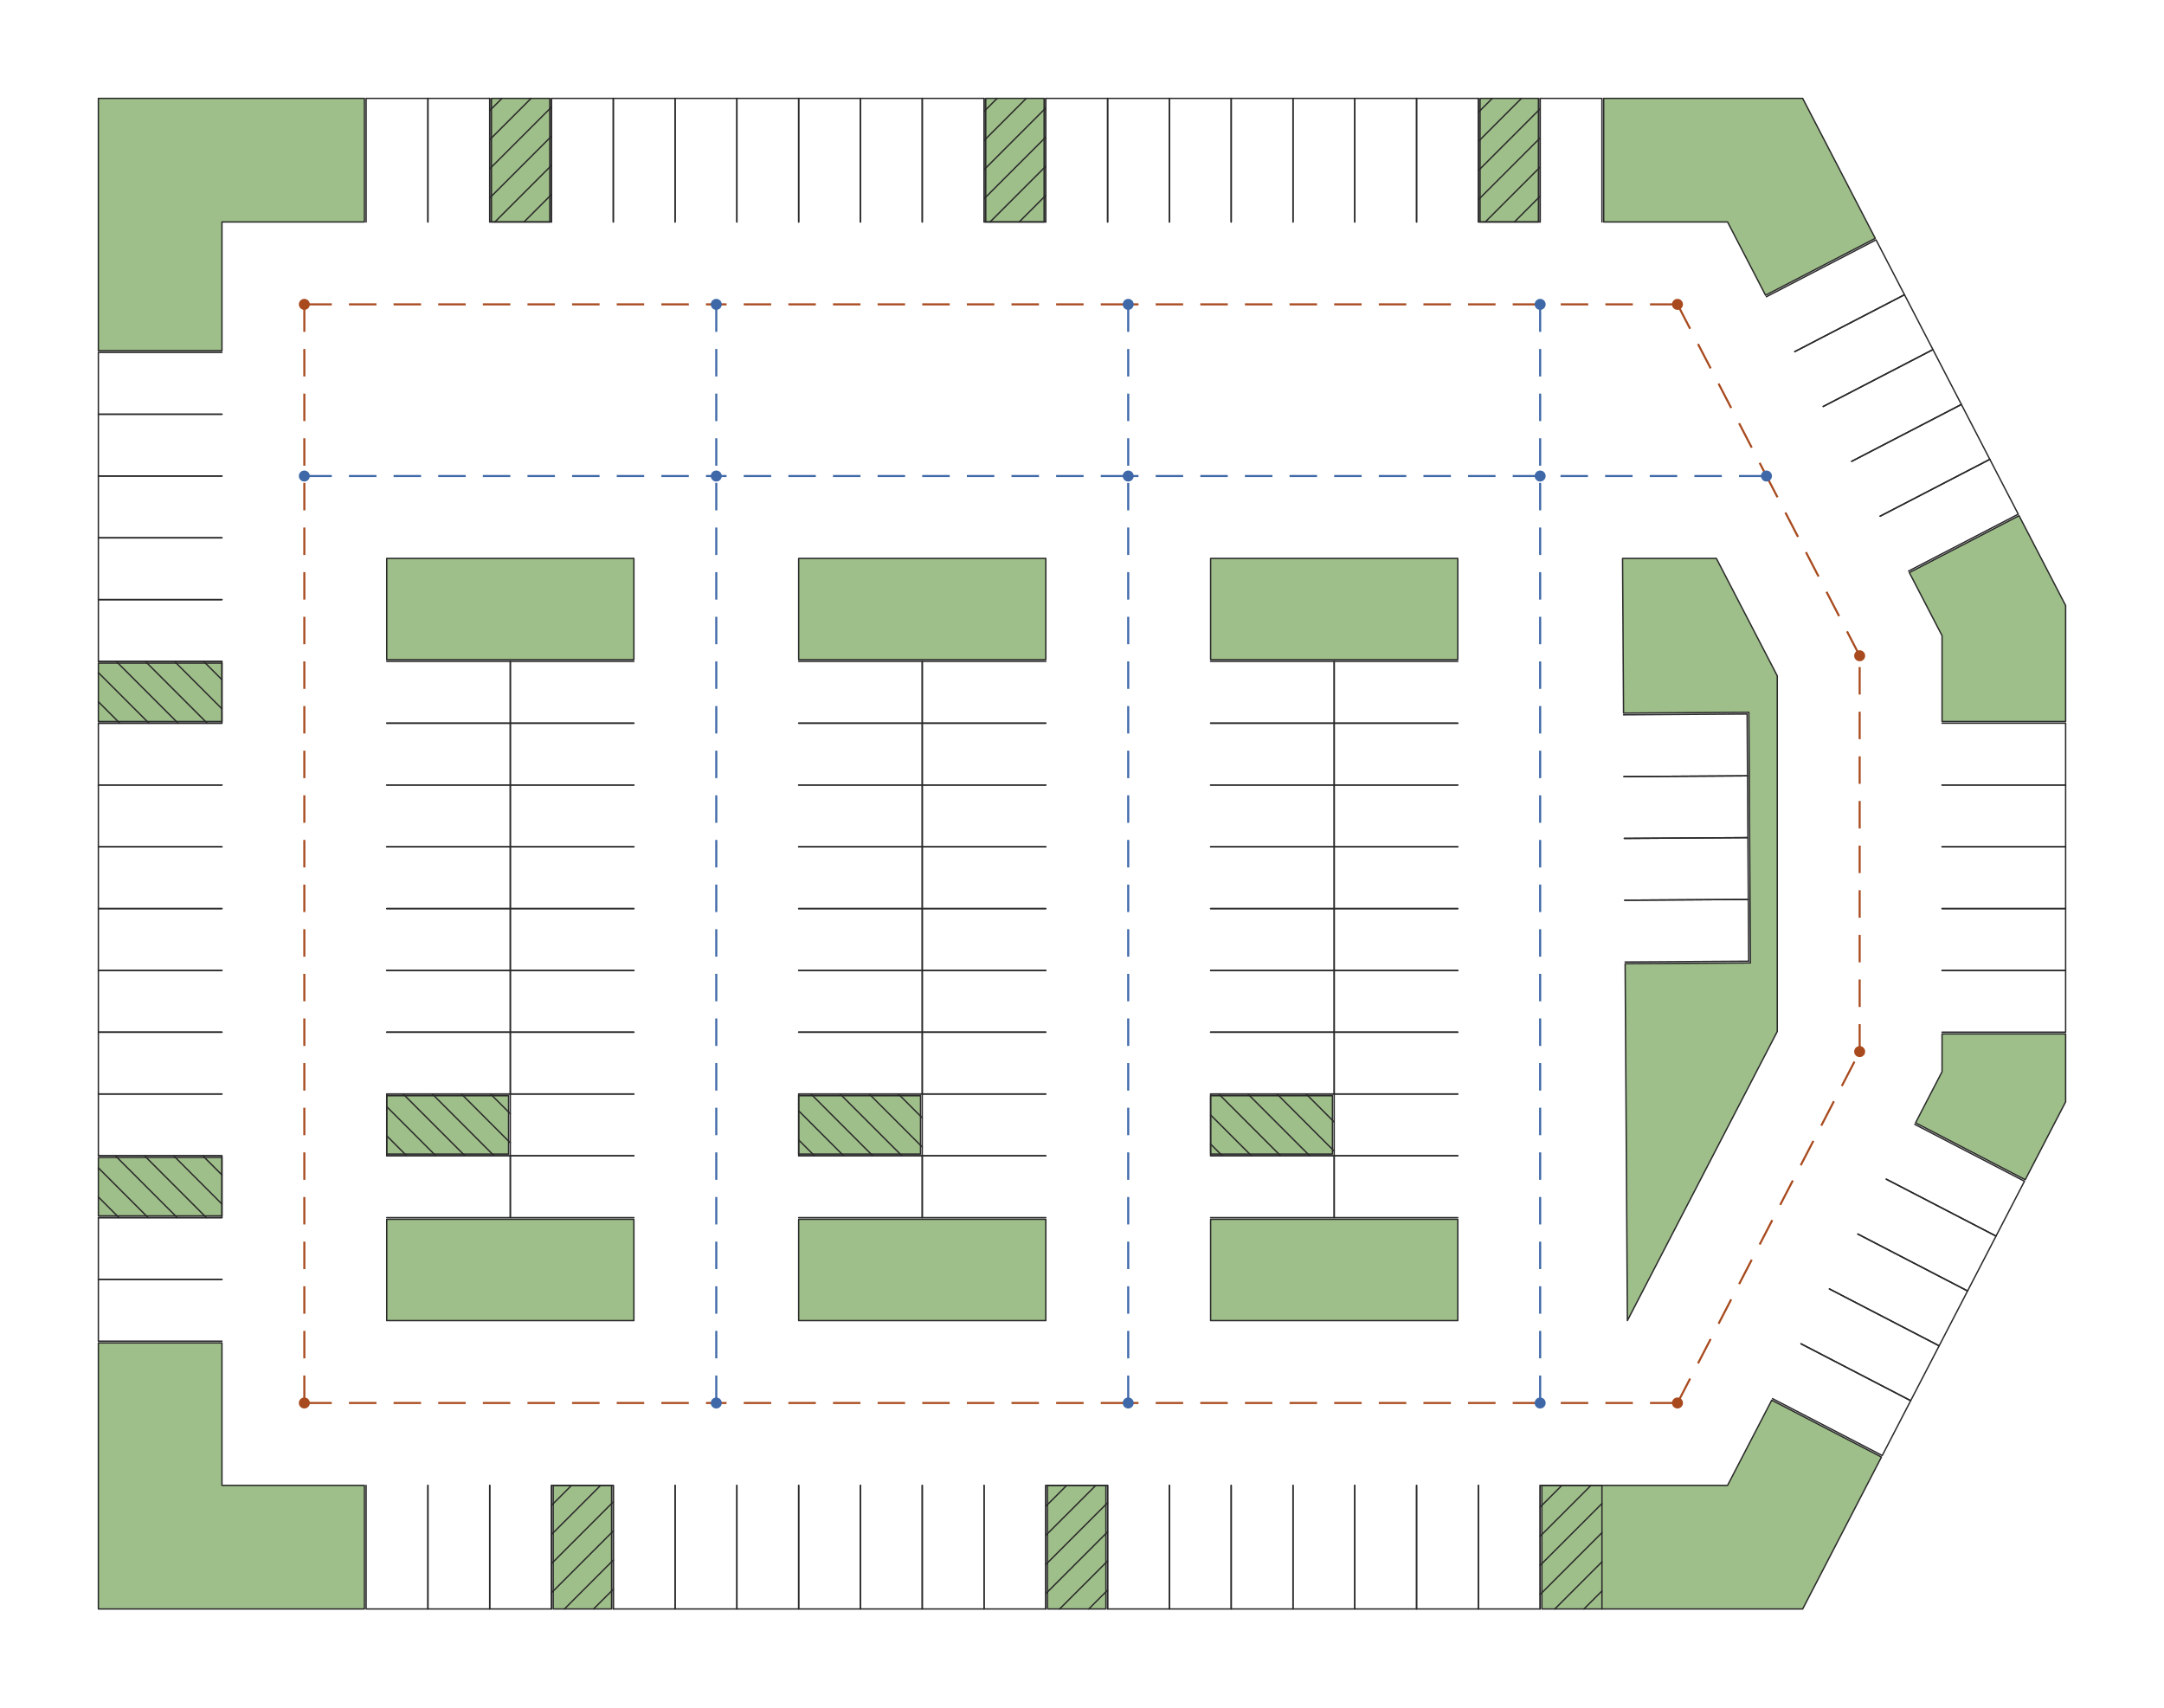
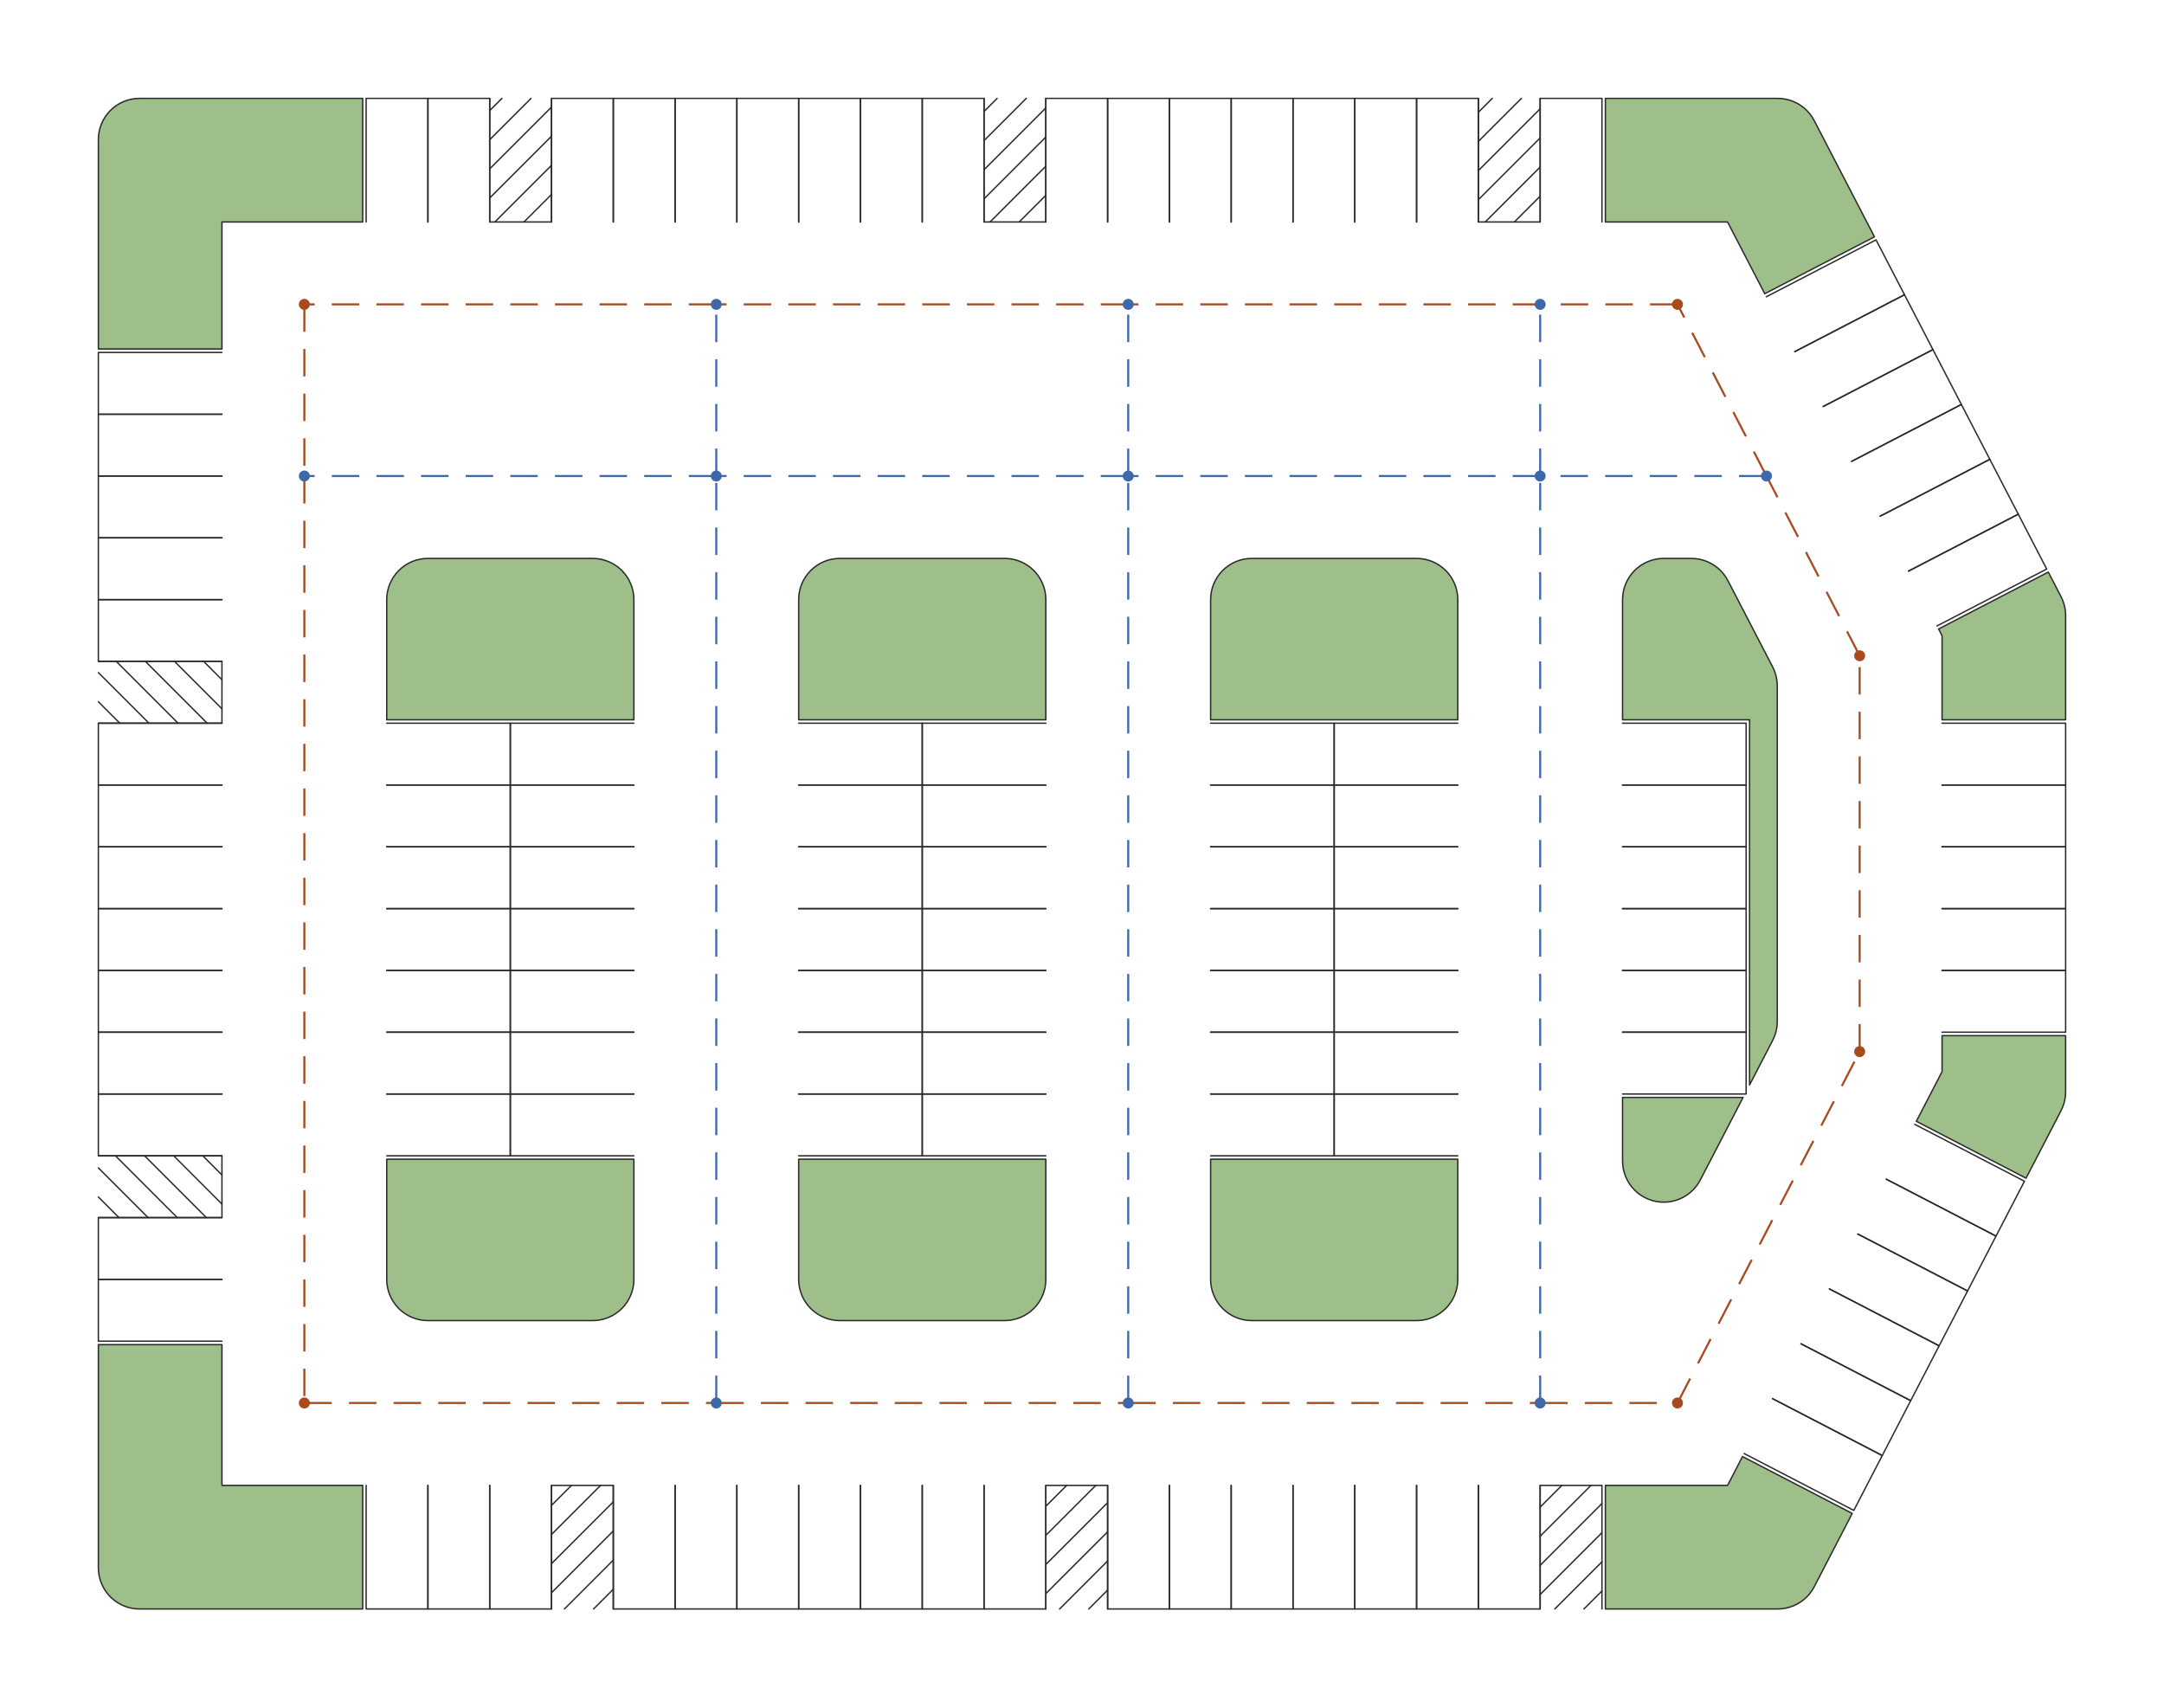
<svg xmlns="http://www.w3.org/2000/svg" width="630.380" height="497.307" viewBox="-44.327 -44.327 315.190 248.654" preserveAspectRatio="xMidYMid meet">
  <style>polygon,polyline,line,path{vector-effect:non-scaling-stroke}</style>
+   <defs>
+     <marker id="arrow-i" viewBox="0 0 10 10" refX="10" refY="5" markerWidth="6" markerHeight="6" orient="auto-start-reverse">
+       <path d="M0 0L10 5L0 10z" fill="#3e68a8" />
+     </marker>
+     <marker id="arrow-p" viewBox="0 0 10 10" refX="10" refY="5" markerWidth="6" markerHeight="6" orient="auto-start-reverse">
+       <path d="M0 0L10 5L0 10z" fill="#a84a1e" />
+     </marker>
+   </defs>
  <g transform="translate(0,160) scale(1,-1)">
    <g id="islands" fill="#9fbf8a" fill-rule="evenodd" stroke="none">
-       <path d="M8.750 -30 L8.750 -12 L-12 -12 L-12 8.750 L-30 8.750 L-30 -30 Z" />
-       <path d="M-12 27.250 L-12 35.750 L-30 35.750 L-30 27.250 Z" />
-       <path d="M-12 99.250 L-12 107.750 L-30 107.750 L-30 99.250 Z" />
-       <path d="M-12 153.250 L-12 172 L8.750 172 L8.750 190 L-30 190 L-30 153.250 Z" />
-       <path d="M35.750 172 L35.750 190 L27.250 190 L27.250 172 Z" />
-       <path d="M44.750 -30 L44.750 -12 L36.250 -12 L36.250 -30 Z" />
-       <path d="M107.750 172 L107.750 190 L99.250 190 L99.250 172 Z" />
-       <path d="M116.750 -30 L116.750 -12 L108.250 -12 L108.250 -30 Z" />
-       <path d="M179.750 172 L179.750 190 L171.250 190 L171.250 172 Z" />
-       <path d="M218.237 -30 L229.710 -7.875 L213.730 0.411 L207.295 -12 L180.250 -12 L180.250 -30 Z" />
-       <path d="M207.295 172 L212.828 161.329 L228.808 169.615 L218.237 190 L189.250 190 L189.250 172 Z" />
-       <path d="M238.536 111.750 L238.536 99.250 L256.536 99.250 L256.536 116.139 L249.752 129.222 L233.773 120.936 Z" />
-       <path d="M250.655 32.518 L256.536 43.861 L256.536 53.750 L238.536 53.750 L238.536 48.250 L234.675 40.803 Z" />
-       <path d="M48 12 L48 26.750 L12 26.750 L12 12 Z" />
-       <path d="M29.750 36.250 L29.750 44.750 L12 44.750 L12 36.250 Z" />
-       <path d="M48 108.250 L48 123 L12 123 L12 108.250 Z" />
-       <path d="M108 12 L108 26.750 L72 26.750 L72 12 Z" />
-       <path d="M89.750 36.250 L89.750 44.750 L72 44.750 L72 36.250 Z" />
-       <path d="M108 108.250 L108 123 L72 123 L72 108.250 Z" />
-       <path d="M168 12 L168 26.750 L132 26.750 L132 12 Z" />
-       <path d="M149.750 36.250 L149.750 44.750 L132 44.750 L132 36.250 Z" />
-       <path d="M168 108.250 L168 123 L132 123 L132 108.250 Z" />
-       <path d="M192.143 100.472 L210.393 100.588 L210.453 91.089 L210.453 91.089 L210.507 82.589 L210.507 82.589 L210.567 73.089 L210.567 73.089 L210.625 64.089 L192.375 63.973 L192.705 12 L214.536 54.103 L214.536 105.897 L205.668 123 L192 123 Z" />
+       <path d="M-30 8.500 L-30 -24 L-29.971 -24.588 L-29.885 -25.171 L-29.742 -25.742 L-29.543 -26.296 L-29.292 -26.828 L-28.989 -27.333 L-28.638 -27.806 L-28.243 -28.243 L-27.806 -28.638 L-27.333 -28.989 L-26.828 -29.292 L-26.296 -29.543 L-25.742 -29.742 L-25.171 -29.885 L-24.588 -29.971 L-24 -30 L8.500 -30 L8.500 -12 L-11.853 -12 L-11.993 -11.993 L-12 -11.853 L-12 8.500 Z" />
+       <path d="M-30 184 L-30 153.500 L-12 153.500 L-12 171.853 L-11.993 171.993 L-11.853 172 L8.500 172 L8.500 190 L-24 190 L-24.588 189.971 L-25.171 189.885 L-25.742 189.742 L-26.296 189.543 L-26.828 189.292 L-27.333 188.989 L-27.806 188.638 L-28.243 188.243 L-28.638 187.806 L-28.989 187.333 L-29.292 186.828 L-29.543 186.296 L-29.742 185.742 L-29.885 185.171 L-29.971 184.588 Z" />
+       <path d="M189.500 -12 L189.500 -30 L214.590 -30 L215.185 -29.970 L215.774 -29.882 L216.351 -29.736 L216.911 -29.533 L217.448 -29.275 L217.957 -28.966 L218.433 -28.608 L218.871 -28.204 L219.267 -27.759 L219.616 -27.276 L219.916 -26.762 L225.452 -16.087 L209.472 -7.801 L207.364 -11.868 L207.291 -11.993 L207.146 -12 Z" />
+       <path d="M189.500 190 L189.500 172 L207.146 172 L207.291 171.993 L207.364 171.868 L210.653 165.524 L212.713 161.551 L228.693 169.837 L219.916 186.762 L219.616 187.276 L219.267 187.759 L218.871 188.204 L218.433 188.608 L217.957 188.966 L217.448 189.275 L216.911 189.533 L216.351 189.736 L215.774 189.882 L215.185 189.970 L214.590 190 Z" />
+       <path d="M237.189 45.652 L234.790 41.025 L250.770 32.740 L255.863 42.562 L256.102 43.084 L256.291 43.625 L256.427 44.183 L256.509 44.751 L256.536 45.324 L256.536 53.500 L238.536 53.500 L238.536 48.394 L238.530 48.252 L238.470 48.123 Z" />
+       <path d="M254.010 121.011 L238.031 112.725 L238.470 111.877 L238.530 111.748 L238.536 111.606 L238.536 99.500 L256.536 99.500 L256.536 114.676 L256.509 115.249 L256.427 115.817 L256.291 116.375 L256.102 116.916 L255.863 117.438 Z" />
+       <path d="M12 35.500 L12 18 L12.029 17.412 L12.115 16.829 L12.258 16.258 L12.457 15.704 L12.708 15.172 L13.011 14.667 L13.362 14.194 L13.757 13.757 L14.194 13.362 L14.667 13.011 L15.172 12.708 L15.704 12.457 L16.258 12.258 L16.829 12.115 L17.412 12.029 L18 12 L42 12 L42.588 12.029 L43.171 12.115 L43.742 12.258 L44.296 12.457 L44.828 12.708 L45.333 13.011 L45.806 13.362 L46.243 13.757 L46.638 14.194 L46.989 14.667 L47.292 15.172 L47.543 15.704 L47.742 16.258 L47.885 16.829 L47.971 17.412 L48 18 L48 35.500 Z" />
+       <path d="M12 117 L12 99.500 L48 99.500 L48 117 L47.971 117.588 L47.885 118.171 L47.742 118.742 L47.543 119.296 L47.292 119.828 L46.989 120.333 L46.638 120.806 L46.243 121.243 L45.806 121.638 L45.333 121.989 L44.828 122.292 L44.296 122.543 L43.742 122.742 L43.171 122.885 L42.588 122.971 L42 123 L18 123 L17.412 122.971 L16.829 122.885 L16.258 122.742 L15.704 122.543 L15.172 122.292 L14.667 121.989 L14.194 121.638 L13.757 121.243 L13.362 120.806 L13.011 120.333 L12.708 119.828 L12.457 119.296 L12.258 118.742 L12.115 118.171 L12.029 117.588 Z" />
+       <path d="M72 35.500 L72 18 L72.029 17.412 L72.115 16.829 L72.258 16.258 L72.457 15.704 L72.708 15.172 L73.011 14.667 L73.362 14.194 L73.757 13.757 L74.194 13.362 L74.667 13.011 L75.172 12.708 L75.704 12.457 L76.258 12.258 L76.829 12.115 L77.412 12.029 L78 12 L102 12 L102.588 12.029 L103.171 12.115 L103.742 12.258 L104.296 12.457 L104.828 12.708 L105.333 13.011 L105.806 13.362 L106.243 13.757 L106.638 14.194 L106.989 14.667 L107.292 15.172 L107.543 15.704 L107.742 16.258 L107.885 16.829 L107.971 17.412 L108 18 L108 35.500 Z" />
+       <path d="M72 117 L72 99.500 L108 99.500 L108 117 L107.971 117.588 L107.885 118.171 L107.742 118.742 L107.543 119.296 L107.292 119.828 L106.989 120.333 L106.638 120.806 L106.243 121.243 L105.806 121.638 L105.333 121.989 L104.828 122.292 L104.296 122.543 L103.742 122.742 L103.171 122.885 L102.588 122.971 L102 123 L78 123 L77.412 122.971 L76.829 122.885 L76.258 122.742 L75.704 122.543 L75.172 122.292 L74.667 121.989 L74.194 121.638 L73.757 121.243 L73.362 120.806 L73.011 120.333 L72.708 119.828 L72.457 119.296 L72.258 118.742 L72.115 118.171 L72.029 117.588 Z" />
+       <path d="M132 35.500 L132 18 L132.029 17.412 L132.115 16.829 L132.258 16.258 L132.457 15.704 L132.708 15.172 L133.011 14.667 L133.362 14.194 L133.757 13.757 L134.194 13.362 L134.667 13.011 L135.172 12.708 L135.704 12.457 L136.258 12.258 L136.829 12.115 L137.412 12.029 L138 12 L162 12 L162.588 12.029 L163.171 12.115 L163.742 12.258 L164.296 12.457 L164.828 12.708 L165.333 13.011 L165.806 13.362 L166.243 13.757 L166.638 14.194 L166.989 14.667 L167.292 15.172 L167.543 15.704 L167.742 16.258 L167.885 16.829 L167.971 17.412 L168 18 L168 35.500 Z" />
+       <path d="M132 117 L132 99.500 L168 99.500 L168 117 L167.971 117.588 L167.885 118.171 L167.742 118.742 L167.543 119.296 L167.292 119.828 L166.989 120.333 L166.638 120.806 L166.243 121.243 L165.806 121.638 L165.333 121.989 L164.828 122.292 L164.296 122.543 L163.742 122.742 L163.171 122.885 L162.588 122.971 L162 123 L138 123 L137.412 122.971 L136.829 122.885 L136.258 122.742 L135.704 122.543 L135.172 122.292 L134.667 121.989 L134.194 121.638 L133.757 121.243 L133.362 120.806 L133.011 120.333 L132.708 119.828 L132.457 119.296 L132.258 118.742 L132.115 118.171 L132.029 117.588 Z" />
+       <path d="M192 44.500 L192 35.246 L192.029 34.655 L192.116 34.070 L192.261 33.496 L192.461 32.939 L192.715 32.405 L193.020 31.898 L193.374 31.424 L193.773 30.987 L194.213 30.592 L194.690 30.242 L195.199 29.940 L195.735 29.690 L196.293 29.494 L196.868 29.354 L197.453 29.271 L198.044 29.246 L198.635 29.279 L199.220 29.371 L199.792 29.520 L200.347 29.724 L200.880 29.982 L201.384 30.291 L201.856 30.649 L202.290 31.051 L202.682 31.493 L203.029 31.973 L203.327 32.484 L209.557 44.500 Z" />
+       <path d="M192 117 L192 99.500 L210.500 99.500 L210.500 46.318 L213.863 52.804 L214.102 53.325 L214.291 53.867 L214.427 54.425 L214.509 54.992 L214.536 55.566 L214.536 104.434 L214.509 105.008 L214.427 105.575 L214.291 106.133 L214.102 106.675 L213.863 107.196 L207.347 119.762 L207.047 120.276 L206.698 120.759 L206.302 121.204 L205.864 121.608 L205.388 121.966 L204.879 122.275 L204.342 122.533 L203.782 122.736 L203.205 122.882 L202.616 122.970 L202.021 123 L198 123 L197.412 122.971 L196.829 122.885 L196.258 122.742 L195.704 122.543 L195.172 122.292 L194.667 121.989 L194.194 121.638 L193.757 121.243 L193.362 120.806 L193.011 120.333 L192.708 119.828 L192.457 119.296 L192.258 118.742 L192.115 118.171 L192.029 117.588 Z" />
    </g>
    <g id="stalls" stroke="none">
</g>
    <g id="paint" fill="none" stroke="#2a2a2a" stroke-width="0.4" stroke-linecap="round" stroke-linejoin="round">
+       <polyline points="189,172 189,190 180,190 180,172" />
+       <polyline points="171,190 171,172 180,172 180,190" />
+       <polyline points="171,172 171,190 162,190 162,172" />
+       <polyline points="162,172 162,190 153,190 153,172" />
+       <polyline points="153,172 153,190 144,190 144,172" />
+       <polyline points="144,172 144,190 135,190 135,172" />
+       <polyline points="135,172 135,190 126,190 126,172" />
+       <polyline points="126,172 126,190 117,190 117,172" />
+       <polyline points="117,172 117,190 108,190 108,172" />
+       <polyline points="99,190 99,172 108,172 108,190" />
+       <polyline points="99,172 99,190 90,190 90,172" />
+       <polyline points="90,172 90,190 81,190 81,172" />
+       <polyline points="81,172 81,190 72,190 72,172" />
+       <polyline points="72,172 72,190 63,190 63,172" />
+       <polyline points="63,172 63,190 54,190 54,172" />
+       <polyline points="54,172 54,190 45,190 45,172" />
+       <polyline points="45,172 45,190 36,190 36,172" />
+       <polyline points="27,190 27,172 36,172 36,190" />
+       <polyline points="27,172 27,190 18,190 18,172" />
+       <polyline points="18,172 18,190 9,190 9,172" />
      <polyline points="9,-12 9,-30 18,-30 18,-12" />
      <polyline points="18,-12 18,-30 27,-30 27,-12" />
      <polyline points="27,-12 27,-30 36,-30 36,-12" />
      <polyline points="45,-30 45,-12 36,-12 36,-30" />
      <polyline points="45,-12 45,-30 54,-30 54,-12" />
      <polyline points="54,-12 54,-30 63,-30 63,-12" />
      <polyline points="63,-12 63,-30 72,-30 72,-12" />
      <polyline points="72,-12 72,-30 81,-30 81,-12" />
      <polyline points="81,-12 81,-30 90,-30 90,-12" />
      <polyline points="90,-12 90,-30 99,-30 99,-12" />
      <polyline points="99,-12 99,-30 108,-30 108,-12" />
      <polyline points="117,-30 117,-12 108,-12 108,-30" />
      <polyline points="117,-12 117,-30 126,-30 126,-12" />
      <polyline points="126,-12 126,-30 135,-30 135,-12" />
      <polyline points="135,-12 135,-30 144,-30 144,-12" />
      <polyline points="144,-12 144,-30 153,-30 153,-12" />
      <polyline points="153,-12 153,-30 162,-30 162,-12" />
      <polyline points="162,-12 162,-30 171,-30 171,-12" />
      <polyline points="171,-12 171,-30 180,-30 180,-12" />
      <polyline points="189,-30 189,-12 180,-12 180,-30" />
-       <polyline points="189,172 189,190 180,190 180,172" />
-       <polyline points="171,190 171,172 180,172 180,190" />
-       <polyline points="171,172 171,190 162,190 162,172" />
-       <polyline points="162,172 162,190 153,190 153,172" />
-       <polyline points="153,172 153,190 144,190 144,172" />
-       <polyline points="144,172 144,190 135,190 135,172" />
-       <polyline points="135,172 135,190 126,190 126,172" />
-       <polyline points="126,172 126,190 117,190 117,172" />
-       <polyline points="117,172 117,190 108,190 108,172" />
-       <polyline points="99,190 99,172 108,172 108,190" />
-       <polyline points="99,172 99,190 90,190 90,172" />
-       <polyline points="90,172 90,190 81,190 81,172" />
-       <polyline points="81,172 81,190 72,190 72,172" />
-       <polyline points="72,172 72,190 63,190 63,172" />
-       <polyline points="63,172 63,190 54,190 54,172" />
-       <polyline points="54,172 54,190 45,190 45,172" />
-       <polyline points="45,172 45,190 36,190 36,172" />
-       <polyline points="27,190 27,172 36,172 36,190" />
-       <polyline points="27,172 27,190 18,190 18,172" />
-       <polyline points="18,172 18,190 9,190 9,172" />
      <polyline points="-12,153 -30,153 -30,144 -12,144" />
      <polyline points="-12,144 -30,144 -30,135 -12,135" />
      <polyline points="-12,135 -30,135 -30,126 -12,126" />
      <polyline points="-12,126 -30,126 -30,117 -12,117" />
      <polyline points="-12,117 -30,117 -30,108 -12,108" />
      <polyline points="-30,99 -12,99 -12,108 -30,108" />
      <polyline points="-12,99 -30,99 -30,90 -12,90" />
      <polyline points="-12,90 -30,90 -30,81 -12,81" />
      <polyline points="-12,81 -30,81 -30,72 -12,72" />
      <polyline points="-12,72 -30,72 -30,63 -12,63" />
      <polyline points="-12,63 -30,63 -30,54 -12,54" />
      <polyline points="-12,54 -30,54 -30,45 -12,45" />
      <polyline points="-12,45 -30,45 -30,36 -12,36" />
      <polyline points="-30,27 -12,27 -12,36 -30,36" />
      <polyline points="-12,27 -30,27 -30,18 -12,18" />
      <polyline points="-12,18 -30,18 -30,9 -12,9" />
-       <polyline points="48,108 30,108 30,99 48,99" />
+       <polyline points="12,36 30,36 30,45 12,45" />
+       <polyline points="12,45 30,45 30,54 12,54" />
+       <polyline points="12,54 30,54 30,63 12,63" />
+       <polyline points="12,63 30,63 30,72 12,72" />
+       <polyline points="12,72 30,72 30,81 12,81" />
+       <polyline points="12,81 30,81 30,90 12,90" />
+       <polyline points="12,90 30,90 30,99 12,99" />
      <polyline points="48,99 30,99 30,90 48,90" />
      <polyline points="48,90 30,90 30,81 48,81" />
      <polyline points="48,81 30,81 30,72 48,72" />
      <polyline points="48,72 30,72 30,63 48,63" />
      <polyline points="48,63 30,63 30,54 48,54" />
      <polyline points="48,54 30,54 30,45 48,45" />
      <polyline points="48,45 30,45 30,36 48,36" />
-       <polyline points="48,36 30,36 30,27 48,27" />
-       <polyline points="12,27 30,27 30,36 12,36" />
-       <polyline points="30,45 12,45 12,36 30,36" />
-       <polyline points="12,45 30,45 30,54 12,54" />
-       <polyline points="12,54 30,54 30,63 12,63" />
-       <polyline points="12,63 30,63 30,72 12,72" />
-       <polyline points="12,72 30,72 30,81 12,81" />
-       <polyline points="12,81 30,81 30,90 12,90" />
-       <polyline points="12,90 30,90 30,99 12,99" />
-       <polyline points="12,99 30,99 30,108 12,108" />
-       <polyline points="108,108 90,108 90,99 108,99" />
+       <polyline points="72,36 90,36 90,45 72,45" />
+       <polyline points="72,45 90,45 90,54 72,54" />
+       <polyline points="72,54 90,54 90,63 72,63" />
+       <polyline points="72,63 90,63 90,72 72,72" />
+       <polyline points="72,72 90,72 90,81 72,81" />
+       <polyline points="72,81 90,81 90,90 72,90" />
+       <polyline points="72,90 90,90 90,99 72,99" />
      <polyline points="108,99 90,99 90,90 108,90" />
      <polyline points="108,90 90,90 90,81 108,81" />
      <polyline points="108,81 90,81 90,72 108,72" />
      <polyline points="108,72 90,72 90,63 108,63" />
      <polyline points="108,63 90,63 90,54 108,54" />
      <polyline points="108,54 90,54 90,45 108,45" />
      <polyline points="108,45 90,45 90,36 108,36" />
-       <polyline points="108,36 90,36 90,27 108,27" />
-       <polyline points="72,27 90,27 90,36 72,36" />
-       <polyline points="90,45 72,45 72,36 90,36" />
-       <polyline points="72,45 90,45 90,54 72,54" />
-       <polyline points="72,54 90,54 90,63 72,63" />
-       <polyline points="72,63 90,63 90,72 72,72" />
-       <polyline points="72,72 90,72 90,81 72,81" />
-       <polyline points="72,81 90,81 90,90 72,90" />
-       <polyline points="72,90 90,90 90,99 72,99" />
-       <polyline points="72,99 90,99 90,108 72,108" />
-       <polyline points="168,108 150,108 150,99 168,99" />
+       <polyline points="132,36 150,36 150,45 132,45" />
+       <polyline points="132,45 150,45 150,54 132,54" />
+       <polyline points="132,54 150,54 150,63 132,63" />
+       <polyline points="132,63 150,63 150,72 132,72" />
+       <polyline points="132,72 150,72 150,81 132,81" />
+       <polyline points="132,81 150,81 150,90 132,90" />
+       <polyline points="132,90 150,90 150,99 132,99" />
      <polyline points="168,99 150,99 150,90 168,90" />
      <polyline points="168,90 150,90 150,81 168,81" />
      <polyline points="168,81 150,81 150,72 168,72" />
      <polyline points="168,72 150,72 150,63 168,63" />
      <polyline points="168,63 150,63 150,54 168,54" />
      <polyline points="168,54 150,54 150,45 168,45" />
      <polyline points="168,45 150,45 150,36 168,36" />
-       <polyline points="168,36 150,36 150,27 168,27" />
-       <polyline points="132,27 150,27 150,36 132,36" />
-       <polyline points="150,45 132,45 132,36 150,36" />
-       <polyline points="132,45 150,45 150,54 132,54" />
-       <polyline points="132,54 150,54 150,63 132,63" />
-       <polyline points="132,63 150,63 150,72 132,72" />
-       <polyline points="132,72 150,72 150,81 132,81" />
-       <polyline points="132,81 150,81 150,90 132,90" />
-       <polyline points="132,90 150,90 150,99 132,99" />
-       <polyline points="132,99 150,99 150,108 132,108" />
+       <polyline points="192,45 210,45 210,54 192,54" />
+       <polyline points="192,54 210,54 210,63 192,63" />
+       <polyline points="192,63 210,63 210,72 192,72" />
+       <polyline points="192,72 210,72 210,81 192,81" />
+       <polyline points="192,81 210,81 210,90 192,90" />
+       <polyline points="192,90 210,90 210,99 192,99" />
+       <polyline points="209.702,-7.357 225.682,-15.643 229.825,-7.653 213.845,0.633" />
+       <polyline points="213.845,0.633 229.825,-7.653 233.968,0.337 217.988,8.622" />
+       <polyline points="217.988,8.622 233.968,0.337 238.111,8.326 222.131,16.612" />
+       <polyline points="222.131,16.612 238.111,8.326 242.254,16.316 226.274,24.602" />
+       <polyline points="226.274,24.602 242.254,16.316 246.397,24.306 230.417,32.592" />
+       <polyline points="230.417,32.592 246.397,24.306 250.540,32.296 234.560,40.581" />
+       <polyline points="237.801,113.169 253.780,121.455 249.637,129.444 233.658,121.158" />
+       <polyline points="233.658,121.158 249.637,129.444 245.494,137.434 229.515,129.148" />
+       <polyline points="229.515,129.148 245.494,137.434 241.351,145.424 225.372,137.138" />
+       <polyline points="225.372,137.138 241.351,145.424 237.209,153.414 221.229,145.128" />
+       <polyline points="221.229,145.128 237.209,153.414 233.066,161.403 217.086,153.117" />
+       <polyline points="217.086,153.117 233.066,161.403 228.923,169.393 212.943,161.107" />
      <polyline points="238.536,54 256.536,54 256.536,63 238.536,63" />
      <polyline points="238.536,63 256.536,63 256.536,72 238.536,72" />
      <polyline points="238.536,72 256.536,72 256.536,81 238.536,81" />
      <polyline points="238.536,81 256.536,81 256.536,90 238.536,90" />
      <polyline points="238.536,90 256.536,90 256.536,99 238.536,99" />
-       <polyline points="213.845,0.633 229.825,-7.653 233.968,0.337 217.988,8.622" />
-       <polyline points="217.988,8.622 233.968,0.337 238.111,8.326 222.131,16.612" />
-       <polyline points="222.131,16.612 238.111,8.326 242.254,16.316 226.274,24.602" />
-       <polyline points="226.274,24.602 242.254,16.316 246.397,24.306 230.417,32.592" />
-       <polyline points="230.417,32.592 246.397,24.306 250.540,32.296 234.560,40.581" />
-       <polyline points="233.658,121.158 249.637,129.444 245.494,137.434 229.515,129.148" />
-       <polyline points="229.515,129.148 245.494,137.434 241.351,145.424 225.372,137.138" />
-       <polyline points="225.372,137.138 241.351,145.424 237.209,153.414 221.229,145.128" />
-       <polyline points="221.229,145.128 237.209,153.414 233.066,161.403 217.086,153.117" />
-       <polyline points="217.086,153.117 233.066,161.403 228.923,169.393 212.943,161.107" />
-       <polyline points="192.373,64.223 210.373,64.338 210.316,73.337 192.316,73.223" />
-       <polyline points="192.316,73.223 210.316,73.337 210.259,82.337 192.259,82.223" />
-       <polyline points="192.259,82.223 210.259,82.337 210.201,91.337 192.202,91.223" />
-       <polyline points="192.202,91.223 210.201,91.337 210.144,100.337 192.145,100.222" />
+       <line x1="173.029" y1="190" x2="171" y2="187.971" />
+       <line x1="177.272" y1="190" x2="171" y2="183.728" />
+       <line x1="180" y1="188.485" x2="171" y2="179.485" />
+       <line x1="180" y1="184.243" x2="171" y2="175.243" />
+       <line x1="180" y1="180" x2="172" y2="172" />
+       <line x1="180" y1="175.757" x2="176.243" y2="172" />
+       <line x1="100.905" y1="190" x2="99" y2="188.095" />
+       <line x1="105.147" y1="190" x2="99" y2="183.853" />
+       <line x1="108" y1="188.610" x2="99" y2="179.610" />
+       <line x1="108" y1="184.368" x2="99" y2="175.368" />
+       <line x1="108" y1="180.125" x2="99.875" y2="172" />
+       <line x1="108" y1="175.882" x2="104.118" y2="172" />
+       <line x1="28.780" y1="190" x2="27" y2="188.220" />
+       <line x1="33.022" y1="190" x2="27" y2="183.978" />
+       <line x1="36" y1="188.735" x2="27" y2="179.735" />
+       <line x1="36" y1="184.492" x2="27" y2="175.492" />
+       <line x1="36" y1="180.250" x2="27.750" y2="172" />
+       <line x1="36" y1="176.007" x2="31.993" y2="172" />
      <line x1="42.125" y1="-30" x2="45" y2="-27.125" />
      <line x1="37.882" y1="-30" x2="45" y2="-22.882" />
      <line x1="36" y1="-27.640" x2="45" y2="-18.640" />
      <line x1="36" y1="-23.397" x2="45" y2="-14.397" />
      <line x1="36" y1="-19.154" x2="43.154" y2="-12" />
      <line x1="36" y1="-14.912" x2="38.912" y2="-12" />
      <line x1="114.250" y1="-30" x2="117" y2="-27.250" />
      <line x1="110.007" y1="-30" x2="117" y2="-23.007" />
      <line x1="108" y1="-27.765" x2="117" y2="-18.765" />
      <line x1="108" y1="-23.522" x2="117" y2="-14.522" />
      <line x1="108" y1="-19.279" x2="115.279" y2="-12" />
      <line x1="108" y1="-15.037" x2="111.037" y2="-12" />
      <line x1="186.375" y1="-30" x2="189" y2="-27.375" />
      <line x1="182.132" y1="-30" x2="189" y2="-23.132" />
      <line x1="180" y1="-27.889" x2="189" y2="-18.889" />
      <line x1="180" y1="-23.647" x2="189" y2="-14.647" />
      <line x1="180" y1="-19.404" x2="187.404" y2="-12" />
      <line x1="180" y1="-15.161" x2="183.161" y2="-12" />
-       <line x1="173.029" y1="190" x2="171" y2="187.971" />
-       <line x1="177.272" y1="190" x2="171" y2="183.728" />
-       <line x1="180" y1="188.485" x2="171" y2="179.485" />
-       <line x1="180" y1="184.243" x2="171" y2="175.243" />
-       <line x1="180" y1="180" x2="172" y2="172" />
-       <line x1="180" y1="175.757" x2="176.243" y2="172" />
-       <line x1="100.905" y1="190" x2="99" y2="188.095" />
-       <line x1="105.147" y1="190" x2="99" y2="183.853" />
-       <line x1="108" y1="188.610" x2="99" y2="179.610" />
-       <line x1="108" y1="184.368" x2="99" y2="175.368" />
-       <line x1="108" y1="180.125" x2="99.875" y2="172" />
-       <line x1="108" y1="175.882" x2="104.118" y2="172" />
-       <line x1="28.780" y1="190" x2="27" y2="188.220" />
-       <line x1="33.022" y1="190" x2="27" y2="183.978" />
-       <line x1="36" y1="188.735" x2="27" y2="179.735" />
-       <line x1="36" y1="184.492" x2="27" y2="175.492" />
-       <line x1="36" y1="180.250" x2="27.750" y2="172" />
-       <line x1="36" y1="176.007" x2="31.993" y2="172" />
      <line x1="-30" y1="102.125" x2="-26.875" y2="99" />
      <line x1="-30" y1="106.368" x2="-22.632" y2="99" />
      <line x1="-27.390" y1="108" x2="-18.390" y2="99" />
      <line x1="-23.147" y1="108" x2="-14.147" y2="99" />
      <line x1="-18.905" y1="108" x2="-12" y2="101.095" />
      <line x1="-14.662" y1="108" x2="-12" y2="105.338" />
      <line x1="-30" y1="30" x2="-27" y2="27" />
      <line x1="-30" y1="34.243" x2="-22.757" y2="27" />
      <line x1="-27.515" y1="36" x2="-18.515" y2="27" />
      <line x1="-23.272" y1="36" x2="-14.272" y2="27" />
      <line x1="-19.029" y1="36" x2="-12" y2="28.971" />
      <line x1="-14.787" y1="36" x2="-12" y2="33.213" />
-       <line x1="30" y1="42.125" x2="27.125" y2="45" />
-       <line x1="30" y1="37.882" x2="22.882" y2="45" />
-       <line x1="27.640" y1="36" x2="18.640" y2="45" />
-       <line x1="23.397" y1="36" x2="14.397" y2="45" />
-       <line x1="19.154" y1="36" x2="12" y2="43.154" />
-       <line x1="14.912" y1="36" x2="12" y2="38.912" />
-       <line x1="90" y1="41.522" x2="86.522" y2="45" />
-       <line x1="90" y1="37.279" x2="82.279" y2="45" />
-       <line x1="87.037" y1="36" x2="78.037" y2="45" />
-       <line x1="82.794" y1="36" x2="73.794" y2="45" />
-       <line x1="78.551" y1="36" x2="72" y2="42.551" />
-       <line x1="74.309" y1="36" x2="72" y2="38.309" />
-       <line x1="150" y1="40.919" x2="145.919" y2="45" />
-       <line x1="150" y1="36.676" x2="141.676" y2="45" />
-       <line x1="146.434" y1="36" x2="137.434" y2="45" />
-       <line x1="142.191" y1="36" x2="133.191" y2="45" />
-       <line x1="137.948" y1="36" x2="132" y2="41.948" />
-       <line x1="133.706" y1="36" x2="132" y2="37.706" />
-       <path d="M8.750 -30 L8.750 -12 L-12 -12 L-12 8.750 L-30 8.750 L-30 -30 Z" />
-       <path d="M-12 27.250 L-12 35.750 L-30 35.750 L-30 27.250 Z" />
-       <path d="M-12 99.250 L-12 107.750 L-30 107.750 L-30 99.250 Z" />
-       <path d="M-12 153.250 L-12 172 L8.750 172 L8.750 190 L-30 190 L-30 153.250 Z" />
-       <path d="M35.750 172 L35.750 190 L27.250 190 L27.250 172 Z" />
-       <path d="M44.750 -30 L44.750 -12 L36.250 -12 L36.250 -30 Z" />
-       <path d="M107.750 172 L107.750 190 L99.250 190 L99.250 172 Z" />
-       <path d="M116.750 -30 L116.750 -12 L108.250 -12 L108.250 -30 Z" />
-       <path d="M179.750 172 L179.750 190 L171.250 190 L171.250 172 Z" />
-       <path d="M218.237 -30 L229.710 -7.875 L213.730 0.411 L207.295 -12 L180.250 -12 L180.250 -30 Z" />
-       <path d="M207.295 172 L212.828 161.329 L228.808 169.615 L218.237 190 L189.250 190 L189.250 172 Z" />
-       <path d="M238.536 111.750 L238.536 99.250 L256.536 99.250 L256.536 116.139 L249.752 129.222 L233.773 120.936 Z" />
-       <path d="M250.655 32.518 L256.536 43.861 L256.536 53.750 L238.536 53.750 L238.536 48.250 L234.675 40.803 Z" />
-       <path d="M48 12 L48 26.750 L12 26.750 L12 12 Z" />
-       <path d="M29.750 36.250 L29.750 44.750 L12 44.750 L12 36.250 Z" />
-       <path d="M48 108.250 L48 123 L12 123 L12 108.250 Z" />
-       <path d="M108 12 L108 26.750 L72 26.750 L72 12 Z" />
-       <path d="M89.750 36.250 L89.750 44.750 L72 44.750 L72 36.250 Z" />
-       <path d="M108 108.250 L108 123 L72 123 L72 108.250 Z" />
-       <path d="M168 12 L168 26.750 L132 26.750 L132 12 Z" />
-       <path d="M149.750 36.250 L149.750 44.750 L132 44.750 L132 36.250 Z" />
-       <path d="M168 108.250 L168 123 L132 123 L132 108.250 Z" />
-       <path d="M192.143 100.472 L210.393 100.588 L210.453 91.089 L210.453 91.089 L210.507 82.589 L210.507 82.589 L210.567 73.089 L210.567 73.089 L210.625 64.089 L192.375 63.973 L192.705 12 L214.536 54.103 L214.536 105.897 L205.668 123 L192 123 Z" />
+       <path d="M-30 8.500 L-30 -24 L-29.971 -24.588 L-29.885 -25.171 L-29.742 -25.742 L-29.543 -26.296 L-29.292 -26.828 L-28.989 -27.333 L-28.638 -27.806 L-28.243 -28.243 L-27.806 -28.638 L-27.333 -28.989 L-26.828 -29.292 L-26.296 -29.543 L-25.742 -29.742 L-25.171 -29.885 L-24.588 -29.971 L-24 -30 L8.500 -30 L8.500 -12 L-11.853 -12 L-11.993 -11.993 L-12 -11.853 L-12 8.500 Z" />
+       <path d="M-30 184 L-30 153.500 L-12 153.500 L-12 171.853 L-11.993 171.993 L-11.853 172 L8.500 172 L8.500 190 L-24 190 L-24.588 189.971 L-25.171 189.885 L-25.742 189.742 L-26.296 189.543 L-26.828 189.292 L-27.333 188.989 L-27.806 188.638 L-28.243 188.243 L-28.638 187.806 L-28.989 187.333 L-29.292 186.828 L-29.543 186.296 L-29.742 185.742 L-29.885 185.171 L-29.971 184.588 Z" />
+       <path d="M189.500 -12 L189.500 -30 L214.590 -30 L215.185 -29.970 L215.774 -29.882 L216.351 -29.736 L216.911 -29.533 L217.448 -29.275 L217.957 -28.966 L218.433 -28.608 L218.871 -28.204 L219.267 -27.759 L219.616 -27.276 L219.916 -26.762 L225.452 -16.087 L209.472 -7.801 L207.364 -11.868 L207.291 -11.993 L207.146 -12 Z" />
+       <path d="M189.500 190 L189.500 172 L207.146 172 L207.291 171.993 L207.364 171.868 L210.653 165.524 L212.713 161.551 L228.693 169.837 L219.916 186.762 L219.616 187.276 L219.267 187.759 L218.871 188.204 L218.433 188.608 L217.957 188.966 L217.448 189.275 L216.911 189.533 L216.351 189.736 L215.774 189.882 L215.185 189.970 L214.590 190 Z" />
+       <path d="M237.189 45.652 L234.790 41.025 L250.770 32.740 L255.863 42.562 L256.102 43.084 L256.291 43.625 L256.427 44.183 L256.509 44.751 L256.536 45.324 L256.536 53.500 L238.536 53.500 L238.536 48.394 L238.530 48.252 L238.470 48.123 Z" />
+       <path d="M254.010 121.011 L238.031 112.725 L238.470 111.877 L238.530 111.748 L238.536 111.606 L238.536 99.500 L256.536 99.500 L256.536 114.676 L256.509 115.249 L256.427 115.817 L256.291 116.375 L256.102 116.916 L255.863 117.438 Z" />
+       <path d="M12 35.500 L12 18 L12.029 17.412 L12.115 16.829 L12.258 16.258 L12.457 15.704 L12.708 15.172 L13.011 14.667 L13.362 14.194 L13.757 13.757 L14.194 13.362 L14.667 13.011 L15.172 12.708 L15.704 12.457 L16.258 12.258 L16.829 12.115 L17.412 12.029 L18 12 L42 12 L42.588 12.029 L43.171 12.115 L43.742 12.258 L44.296 12.457 L44.828 12.708 L45.333 13.011 L45.806 13.362 L46.243 13.757 L46.638 14.194 L46.989 14.667 L47.292 15.172 L47.543 15.704 L47.742 16.258 L47.885 16.829 L47.971 17.412 L48 18 L48 35.500 Z" />
+       <path d="M12 117 L12 99.500 L48 99.500 L48 117 L47.971 117.588 L47.885 118.171 L47.742 118.742 L47.543 119.296 L47.292 119.828 L46.989 120.333 L46.638 120.806 L46.243 121.243 L45.806 121.638 L45.333 121.989 L44.828 122.292 L44.296 122.543 L43.742 122.742 L43.171 122.885 L42.588 122.971 L42 123 L18 123 L17.412 122.971 L16.829 122.885 L16.258 122.742 L15.704 122.543 L15.172 122.292 L14.667 121.989 L14.194 121.638 L13.757 121.243 L13.362 120.806 L13.011 120.333 L12.708 119.828 L12.457 119.296 L12.258 118.742 L12.115 118.171 L12.029 117.588 Z" />
+       <path d="M72 35.500 L72 18 L72.029 17.412 L72.115 16.829 L72.258 16.258 L72.457 15.704 L72.708 15.172 L73.011 14.667 L73.362 14.194 L73.757 13.757 L74.194 13.362 L74.667 13.011 L75.172 12.708 L75.704 12.457 L76.258 12.258 L76.829 12.115 L77.412 12.029 L78 12 L102 12 L102.588 12.029 L103.171 12.115 L103.742 12.258 L104.296 12.457 L104.828 12.708 L105.333 13.011 L105.806 13.362 L106.243 13.757 L106.638 14.194 L106.989 14.667 L107.292 15.172 L107.543 15.704 L107.742 16.258 L107.885 16.829 L107.971 17.412 L108 18 L108 35.500 Z" />
+       <path d="M72 117 L72 99.500 L108 99.500 L108 117 L107.971 117.588 L107.885 118.171 L107.742 118.742 L107.543 119.296 L107.292 119.828 L106.989 120.333 L106.638 120.806 L106.243 121.243 L105.806 121.638 L105.333 121.989 L104.828 122.292 L104.296 122.543 L103.742 122.742 L103.171 122.885 L102.588 122.971 L102 123 L78 123 L77.412 122.971 L76.829 122.885 L76.258 122.742 L75.704 122.543 L75.172 122.292 L74.667 121.989 L74.194 121.638 L73.757 121.243 L73.362 120.806 L73.011 120.333 L72.708 119.828 L72.457 119.296 L72.258 118.742 L72.115 118.171 L72.029 117.588 Z" />
+       <path d="M132 35.500 L132 18 L132.029 17.412 L132.115 16.829 L132.258 16.258 L132.457 15.704 L132.708 15.172 L133.011 14.667 L133.362 14.194 L133.757 13.757 L134.194 13.362 L134.667 13.011 L135.172 12.708 L135.704 12.457 L136.258 12.258 L136.829 12.115 L137.412 12.029 L138 12 L162 12 L162.588 12.029 L163.171 12.115 L163.742 12.258 L164.296 12.457 L164.828 12.708 L165.333 13.011 L165.806 13.362 L166.243 13.757 L166.638 14.194 L166.989 14.667 L167.292 15.172 L167.543 15.704 L167.742 16.258 L167.885 16.829 L167.971 17.412 L168 18 L168 35.500 Z" />
+       <path d="M132 117 L132 99.500 L168 99.500 L168 117 L167.971 117.588 L167.885 118.171 L167.742 118.742 L167.543 119.296 L167.292 119.828 L166.989 120.333 L166.638 120.806 L166.243 121.243 L165.806 121.638 L165.333 121.989 L164.828 122.292 L164.296 122.543 L163.742 122.742 L163.171 122.885 L162.588 122.971 L162 123 L138 123 L137.412 122.971 L136.829 122.885 L136.258 122.742 L135.704 122.543 L135.172 122.292 L134.667 121.989 L134.194 121.638 L133.757 121.243 L133.362 120.806 L133.011 120.333 L132.708 119.828 L132.457 119.296 L132.258 118.742 L132.115 118.171 L132.029 117.588 Z" />
+       <path d="M192 44.500 L192 35.246 L192.029 34.655 L192.116 34.070 L192.261 33.496 L192.461 32.939 L192.715 32.405 L193.020 31.898 L193.374 31.424 L193.773 30.987 L194.213 30.592 L194.690 30.242 L195.199 29.940 L195.735 29.690 L196.293 29.494 L196.868 29.354 L197.453 29.271 L198.044 29.246 L198.635 29.279 L199.220 29.371 L199.792 29.520 L200.347 29.724 L200.880 29.982 L201.384 30.291 L201.856 30.649 L202.290 31.051 L202.682 31.493 L203.029 31.973 L203.327 32.484 L209.557 44.500 Z" />
+       <path d="M192 117 L192 99.500 L210.500 99.500 L210.500 46.318 L213.863 52.804 L214.102 53.325 L214.291 53.867 L214.427 54.425 L214.509 54.992 L214.536 55.566 L214.536 104.434 L214.509 105.008 L214.427 105.575 L214.291 106.133 L214.102 106.675 L213.863 107.196 L207.347 119.762 L207.047 120.276 L206.698 120.759 L206.302 121.204 L205.864 121.608 L205.388 121.966 L204.879 122.275 L204.342 122.533 L203.782 122.736 L203.205 122.882 L202.616 122.970 L202.021 123 L198 123 L197.412 122.971 L196.829 122.885 L196.258 122.742 L195.704 122.543 L195.172 122.292 L194.667 121.989 L194.194 121.638 L193.757 121.243 L193.362 120.806 L193.011 120.333 L192.708 119.828 L192.457 119.296 L192.258 118.742 L192.115 118.171 L192.029 117.588 Z" />
    </g>
    <g id="graph">
      <line x1="0" y1="0" x2="60" y2="0" stroke="#a84a1e" stroke-width="0.6" stroke-dasharray="8 5" />
-       <line x1="120" y1="0" x2="60" y2="0" stroke="#a84a1e" stroke-width="0.6" stroke-dasharray="8 5" />
-       <line x1="180" y1="0" x2="120" y2="0" stroke="#a84a1e" stroke-width="0.6" stroke-dasharray="8 5" />
-       <line x1="200" y1="0" x2="180" y2="0" stroke="#a84a1e" stroke-width="0.6" stroke-dasharray="8 5" />
+       <line x1="60" y1="0" x2="120" y2="0" stroke="#a84a1e" stroke-width="0.6" stroke-dasharray="8 5" />
+       <line x1="120" y1="0" x2="180" y2="0" stroke="#a84a1e" stroke-width="0.6" stroke-dasharray="8 5" />
+       <line x1="180" y1="0" x2="200" y2="0" stroke="#a84a1e" stroke-width="0.6" stroke-dasharray="8 5" />
      <line x1="200" y1="0" x2="226.536" y2="51.176" stroke="#a84a1e" stroke-width="0.6" stroke-dasharray="8 5" />
      <line x1="226.536" y1="51.176" x2="226.536" y2="108.824" stroke="#a84a1e" stroke-width="0.6" stroke-dasharray="8 5" />
      <line x1="226.536" y1="108.824" x2="212.963" y2="135" stroke="#a84a1e" stroke-width="0.6" stroke-dasharray="8 5" />
-       <line x1="200" y1="160" x2="212.963" y2="135" stroke="#a84a1e" stroke-width="0.6" stroke-dasharray="8 5" />
+       <line x1="212.963" y1="135" x2="200" y2="160" stroke="#a84a1e" stroke-width="0.6" stroke-dasharray="8 5" />
      <line x1="200" y1="160" x2="180" y2="160" stroke="#a84a1e" stroke-width="0.6" stroke-dasharray="8 5" />
      <line x1="180" y1="160" x2="120" y2="160" stroke="#a84a1e" stroke-width="0.6" stroke-dasharray="8 5" />
      <line x1="120" y1="160" x2="60" y2="160" stroke="#a84a1e" stroke-width="0.6" stroke-dasharray="8 5" />
-       <line x1="0" y1="160" x2="60" y2="160" stroke="#a84a1e" stroke-width="0.6" stroke-dasharray="8 5" />
+       <line x1="60" y1="160" x2="0" y2="160" stroke="#a84a1e" stroke-width="0.6" stroke-dasharray="8 5" />
      <line x1="0" y1="160" x2="0" y2="135" stroke="#a84a1e" stroke-width="0.6" stroke-dasharray="8 5" />
-       <line x1="0" y1="0" x2="0" y2="135" stroke="#a84a1e" stroke-width="0.6" stroke-dasharray="8 5" />
+       <line x1="0" y1="135" x2="0" y2="0" stroke="#a84a1e" stroke-width="0.6" stroke-dasharray="8 5" />
      <line x1="180" y1="0" x2="180" y2="135" stroke="#3e68a8" stroke-width="0.6" stroke-dasharray="8 5" />
-       <line x1="180" y1="160" x2="180" y2="135" stroke="#3e68a8" stroke-width="0.6" stroke-dasharray="8 5" />
+       <line x1="180" y1="135" x2="180" y2="160" stroke="#3e68a8" stroke-width="0.6" stroke-dasharray="8 5" />
      <line x1="120" y1="0" x2="120" y2="135" stroke="#3e68a8" stroke-width="0.6" stroke-dasharray="8 5" />
-       <line x1="120" y1="160" x2="120" y2="135" stroke="#3e68a8" stroke-width="0.6" stroke-dasharray="8 5" />
+       <line x1="120" y1="135" x2="120" y2="160" stroke="#3e68a8" stroke-width="0.6" stroke-dasharray="8 5" />
      <line x1="60" y1="0" x2="60" y2="135" stroke="#3e68a8" stroke-width="0.6" stroke-dasharray="8 5" />
-       <line x1="60" y1="160" x2="60" y2="135" stroke="#3e68a8" stroke-width="0.6" stroke-dasharray="8 5" />
+       <line x1="60" y1="135" x2="60" y2="160" stroke="#3e68a8" stroke-width="0.6" stroke-dasharray="8 5" />
      <line x1="212.963" y1="135" x2="180" y2="135" stroke="#3e68a8" stroke-width="0.6" stroke-dasharray="8 5" />
      <line x1="180" y1="135" x2="120" y2="135" stroke="#3e68a8" stroke-width="0.6" stroke-dasharray="8 5" />
      <line x1="120" y1="135" x2="60" y2="135" stroke="#3e68a8" stroke-width="0.6" stroke-dasharray="8 5" />
-       <line x1="0" y1="135" x2="60" y2="135" stroke="#3e68a8" stroke-width="0.6" stroke-dasharray="8 5" />
+       <line x1="60" y1="135" x2="0" y2="135" stroke="#3e68a8" stroke-width="0.6" stroke-dasharray="8 5" />
      <circle cx="0" cy="0" r="0.8" fill="#a84a1e" />
      <circle cx="200" cy="0" r="0.8" fill="#a84a1e" />
      <circle cx="226.536" cy="51.176" r="0.8" fill="#a84a1e" />
      <circle cx="226.536" cy="108.824" r="0.8" fill="#a84a1e" />
      <circle cx="200" cy="160" r="0.8" fill="#a84a1e" />
      <circle cx="0" cy="160" r="0.8" fill="#a84a1e" />
      <circle cx="180" cy="0" r="0.8" fill="#3e68a8" />
      <circle cx="180" cy="160" r="0.8" fill="#3e68a8" />
      <circle cx="120" cy="0" r="0.8" fill="#3e68a8" />
      <circle cx="120" cy="160" r="0.8" fill="#3e68a8" />
      <circle cx="60" cy="0" r="0.8" fill="#3e68a8" />
      <circle cx="60" cy="160" r="0.8" fill="#3e68a8" />
      <circle cx="212.963" cy="135" r="0.8" fill="#3e68a8" />
      <circle cx="0" cy="135" r="0.8" fill="#3e68a8" />
      <circle cx="180" cy="135" r="0.8" fill="#3e68a8" />
      <circle cx="120" cy="135" r="0.8" fill="#3e68a8" />
      <circle cx="60" cy="135" r="0.8" fill="#3e68a8" />
    </g>
  </g>
</svg>
